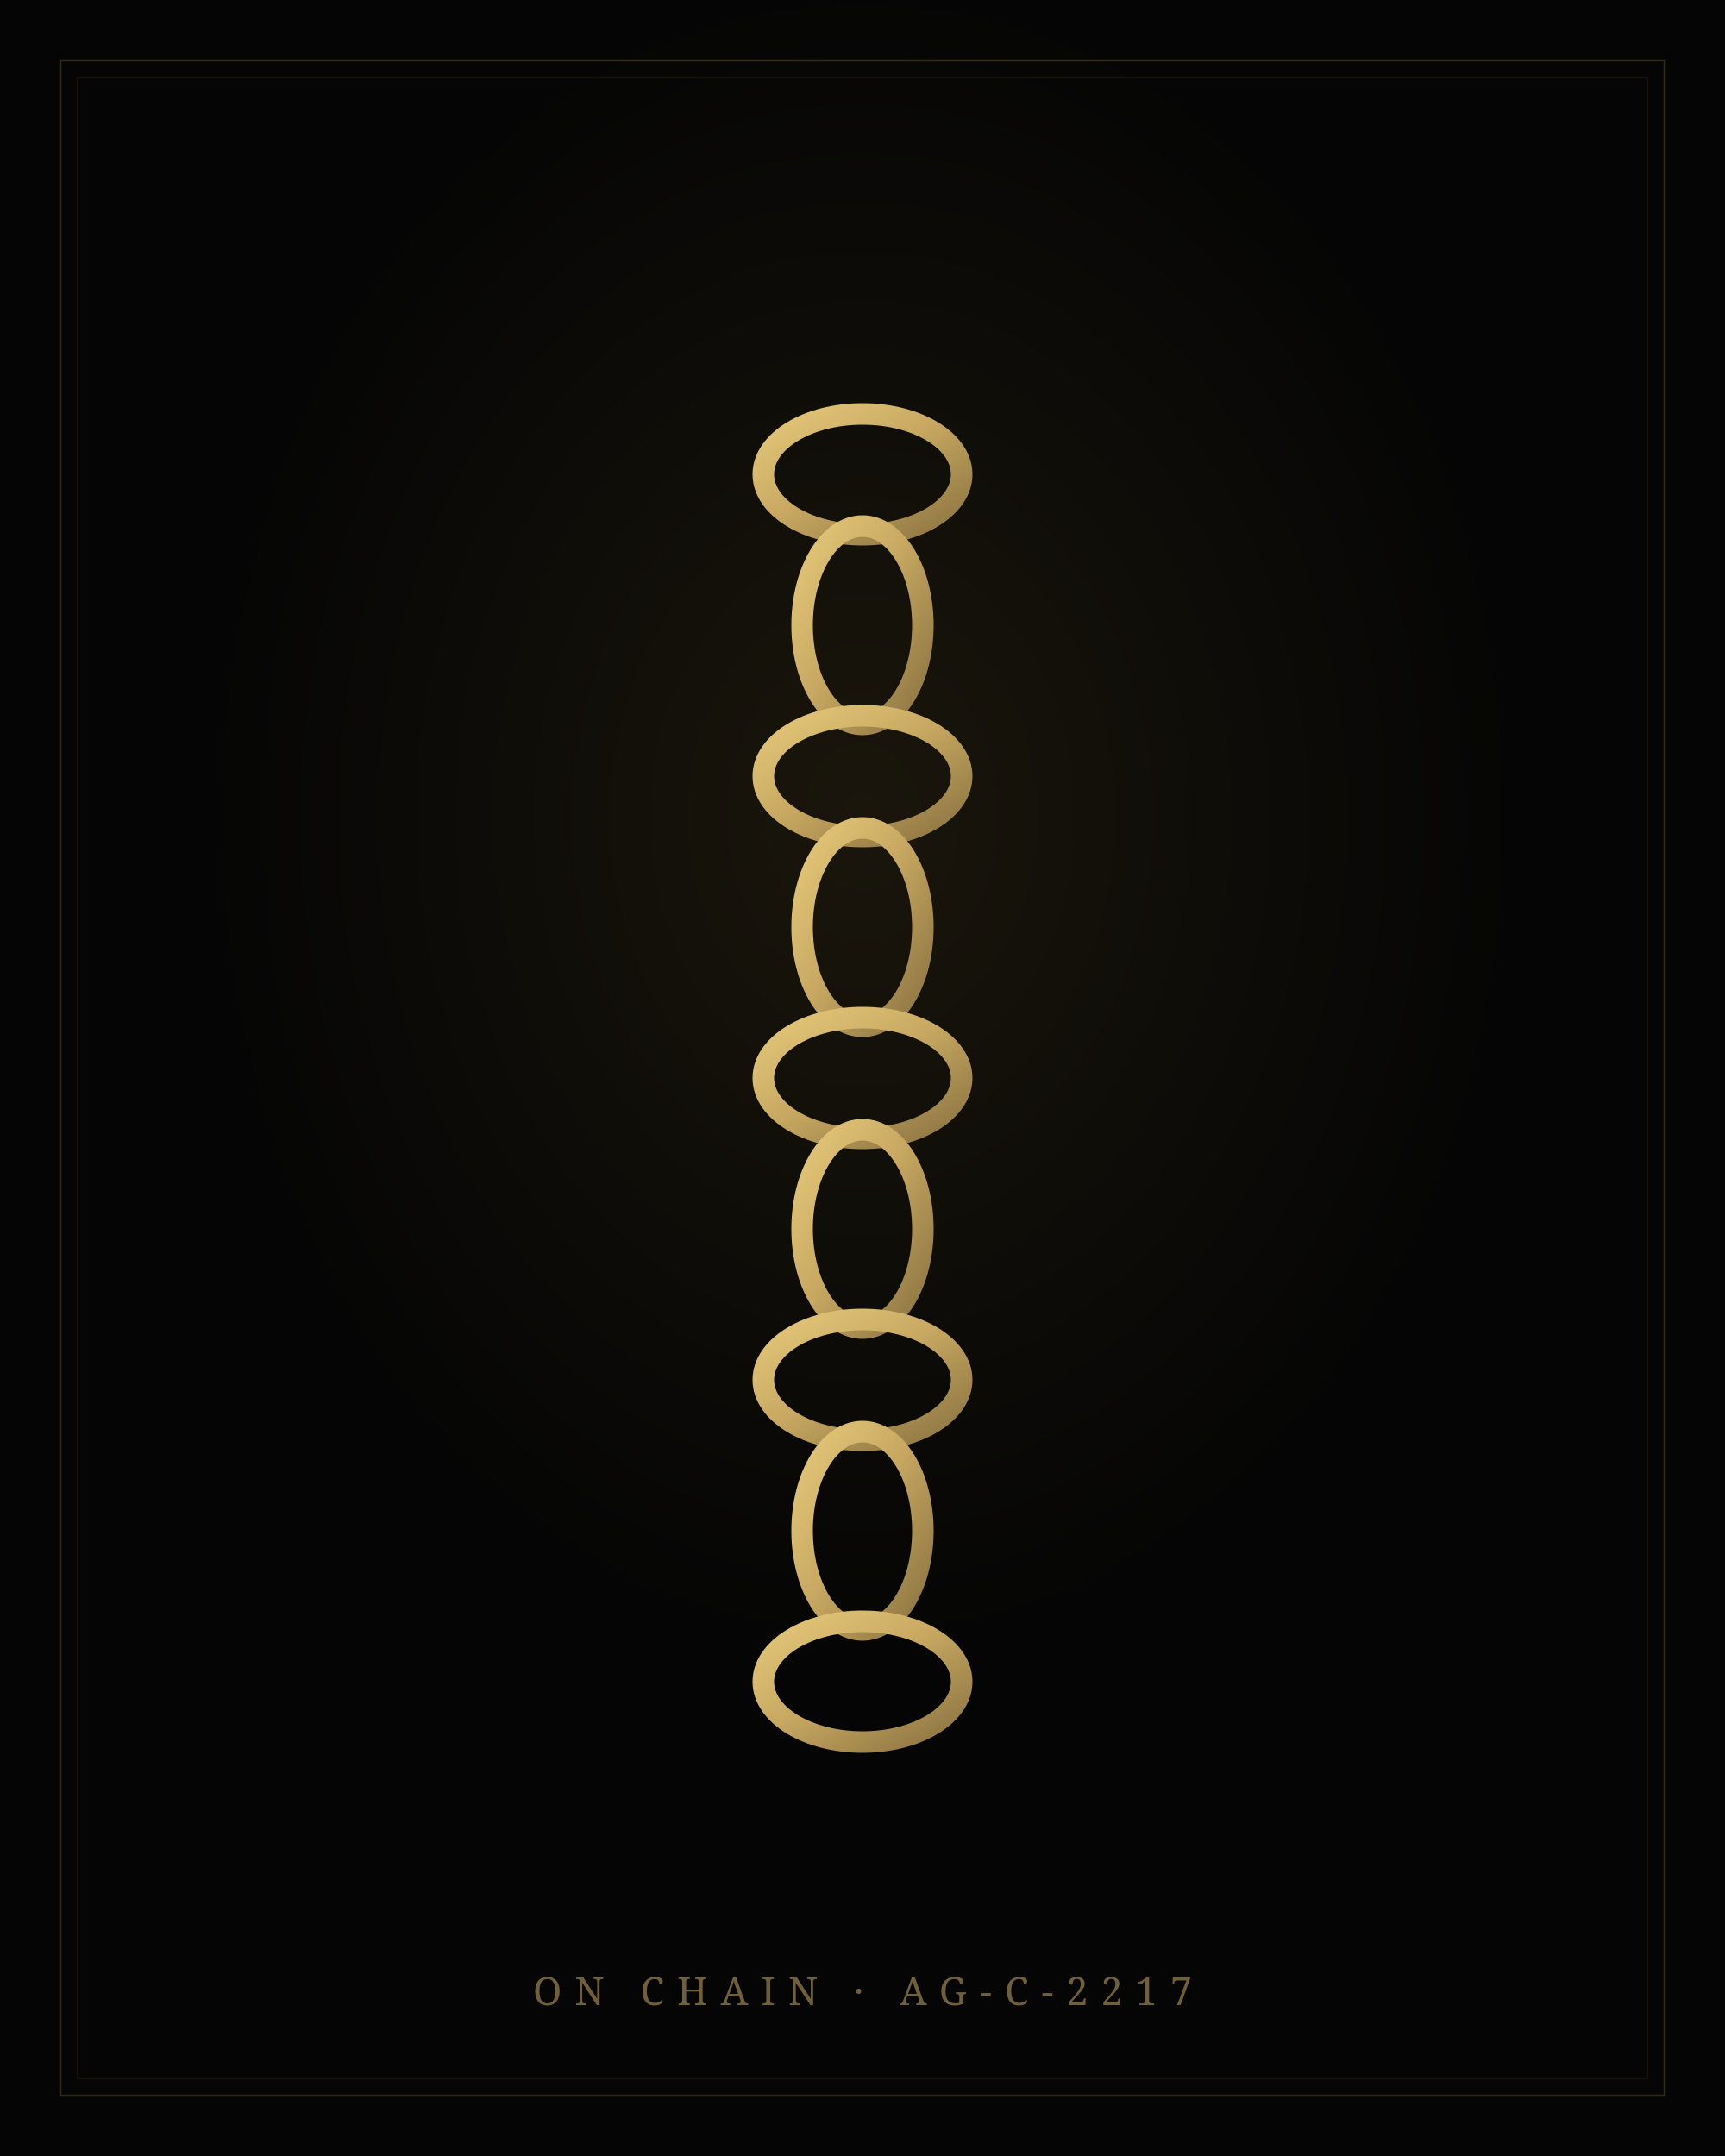
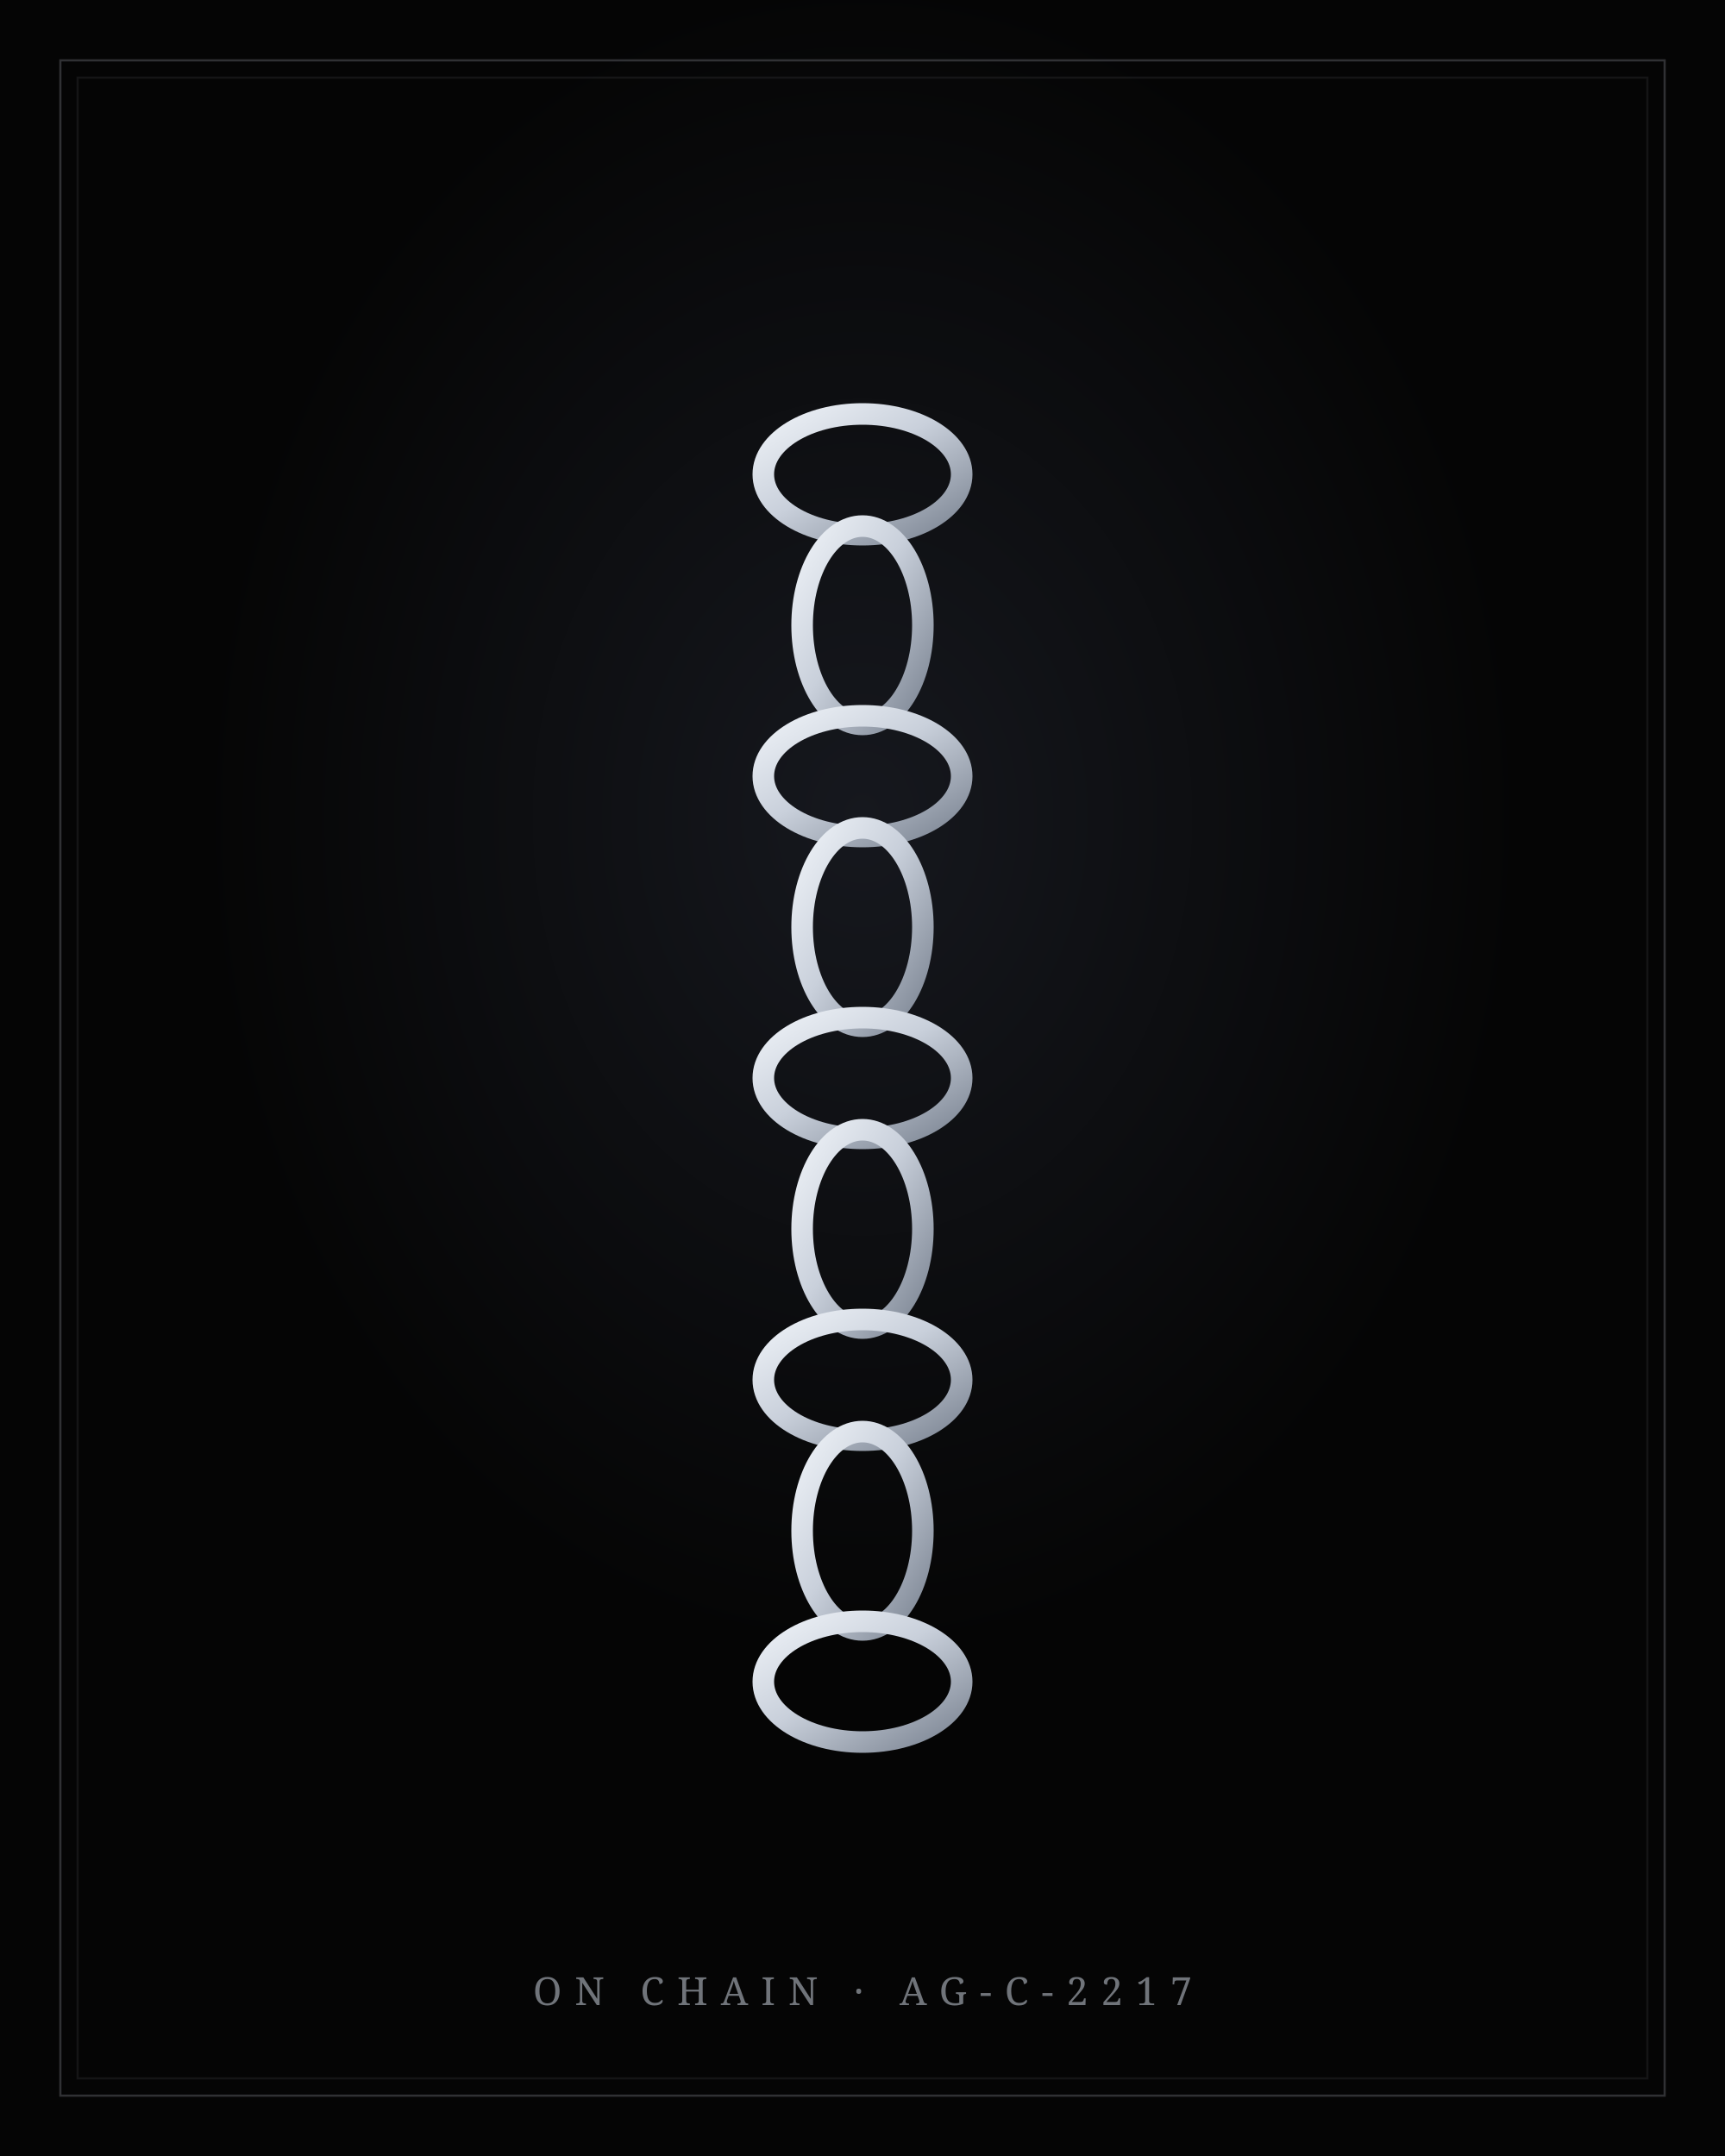
<svg xmlns="http://www.w3.org/2000/svg" viewBox="0 0 800 1000" role="img" aria-label="ON CHAIN  ·  AG-C-2217">
  <rect width="800" height="1000" fill="#050505" />
  <defs>
    <radialGradient id="g" cx="50%" cy="38%" r="55%">
-       <stop offset="0%" stop-color="#1a160c" />
+       <stop offset="0%" stop-color="#16181e" />
      <stop offset="70%" stop-color="#050505" />
    </radialGradient>
-     <linearGradient id="gold" x1="0" y1="0" x2="1" y2="1">
-       <stop offset="0%" stop-color="#e4c87a" />
-       <stop offset="45%" stop-color="#c9a962" />
-       <stop offset="100%" stop-color="#8a7340" />
+     <linearGradient id="silver" x1="0" y1="0" x2="1" y2="1">
+       <stop offset="0%" stop-color="#eef2f7" />
+       <stop offset="45%" stop-color="#c9d0db" />
+       <stop offset="100%" stop-color="#7b8492" />
    </linearGradient>
    <filter id="soft">
      <feGaussianBlur stdDeviation="0.6" />
    </filter>
  </defs>
  <rect width="800" height="1000" fill="url(#g)" />
-   <rect x="28" y="28" width="744" height="944" fill="none" stroke="#c9a962" stroke-opacity="0.22" />
-   <rect x="36" y="36" width="728" height="928" fill="none" stroke="#c9a962" stroke-opacity="0.08" />
-   <ellipse cx="400" cy="220" rx="46" ry="28" fill="none" stroke="url(#gold)" stroke-width="10" />
-   <ellipse cx="400" cy="290" rx="28" ry="46" fill="none" stroke="url(#gold)" stroke-width="10" />
-   <ellipse cx="400" cy="360" rx="46" ry="28" fill="none" stroke="url(#gold)" stroke-width="10" />
-   <ellipse cx="400" cy="430" rx="28" ry="46" fill="none" stroke="url(#gold)" stroke-width="10" />
-   <ellipse cx="400" cy="500" rx="46" ry="28" fill="none" stroke="url(#gold)" stroke-width="10" />
-   <ellipse cx="400" cy="570" rx="28" ry="46" fill="none" stroke="url(#gold)" stroke-width="10" />
-   <ellipse cx="400" cy="640" rx="46" ry="28" fill="none" stroke="url(#gold)" stroke-width="10" />
-   <ellipse cx="400" cy="710" rx="28" ry="46" fill="none" stroke="url(#gold)" stroke-width="10" />
-   <ellipse cx="400" cy="780" rx="46" ry="28" fill="none" stroke="url(#gold)" stroke-width="10" />
-   <text x="400" y="930" text-anchor="middle" fill="#c9a962" fill-opacity="0.55" font-family="Georgia, serif" font-size="18" letter-spacing="6">ON CHAIN  ·  AG-C-2217</text>
+   <rect x="28" y="28" width="744" height="944" fill="none" stroke="#c9d0db" stroke-opacity="0.22" />
+   <rect x="36" y="36" width="728" height="928" fill="none" stroke="#c9d0db" stroke-opacity="0.08" />
+   <ellipse cx="400" cy="220" rx="46" ry="28" fill="none" stroke="url(#silver)" stroke-width="10" />
+   <ellipse cx="400" cy="290" rx="28" ry="46" fill="none" stroke="url(#silver)" stroke-width="10" />
+   <ellipse cx="400" cy="360" rx="46" ry="28" fill="none" stroke="url(#silver)" stroke-width="10" />
+   <ellipse cx="400" cy="430" rx="28" ry="46" fill="none" stroke="url(#silver)" stroke-width="10" />
+   <ellipse cx="400" cy="500" rx="46" ry="28" fill="none" stroke="url(#silver)" stroke-width="10" />
+   <ellipse cx="400" cy="570" rx="28" ry="46" fill="none" stroke="url(#silver)" stroke-width="10" />
+   <ellipse cx="400" cy="640" rx="46" ry="28" fill="none" stroke="url(#silver)" stroke-width="10" />
+   <ellipse cx="400" cy="710" rx="28" ry="46" fill="none" stroke="url(#silver)" stroke-width="10" />
+   <ellipse cx="400" cy="780" rx="46" ry="28" fill="none" stroke="url(#silver)" stroke-width="10" />
+   <text x="400" y="930" text-anchor="middle" fill="#c9d0db" fill-opacity="0.55" font-family="Georgia, serif" font-size="18" letter-spacing="6">ON CHAIN  ·  AG-C-2217</text>
</svg>
